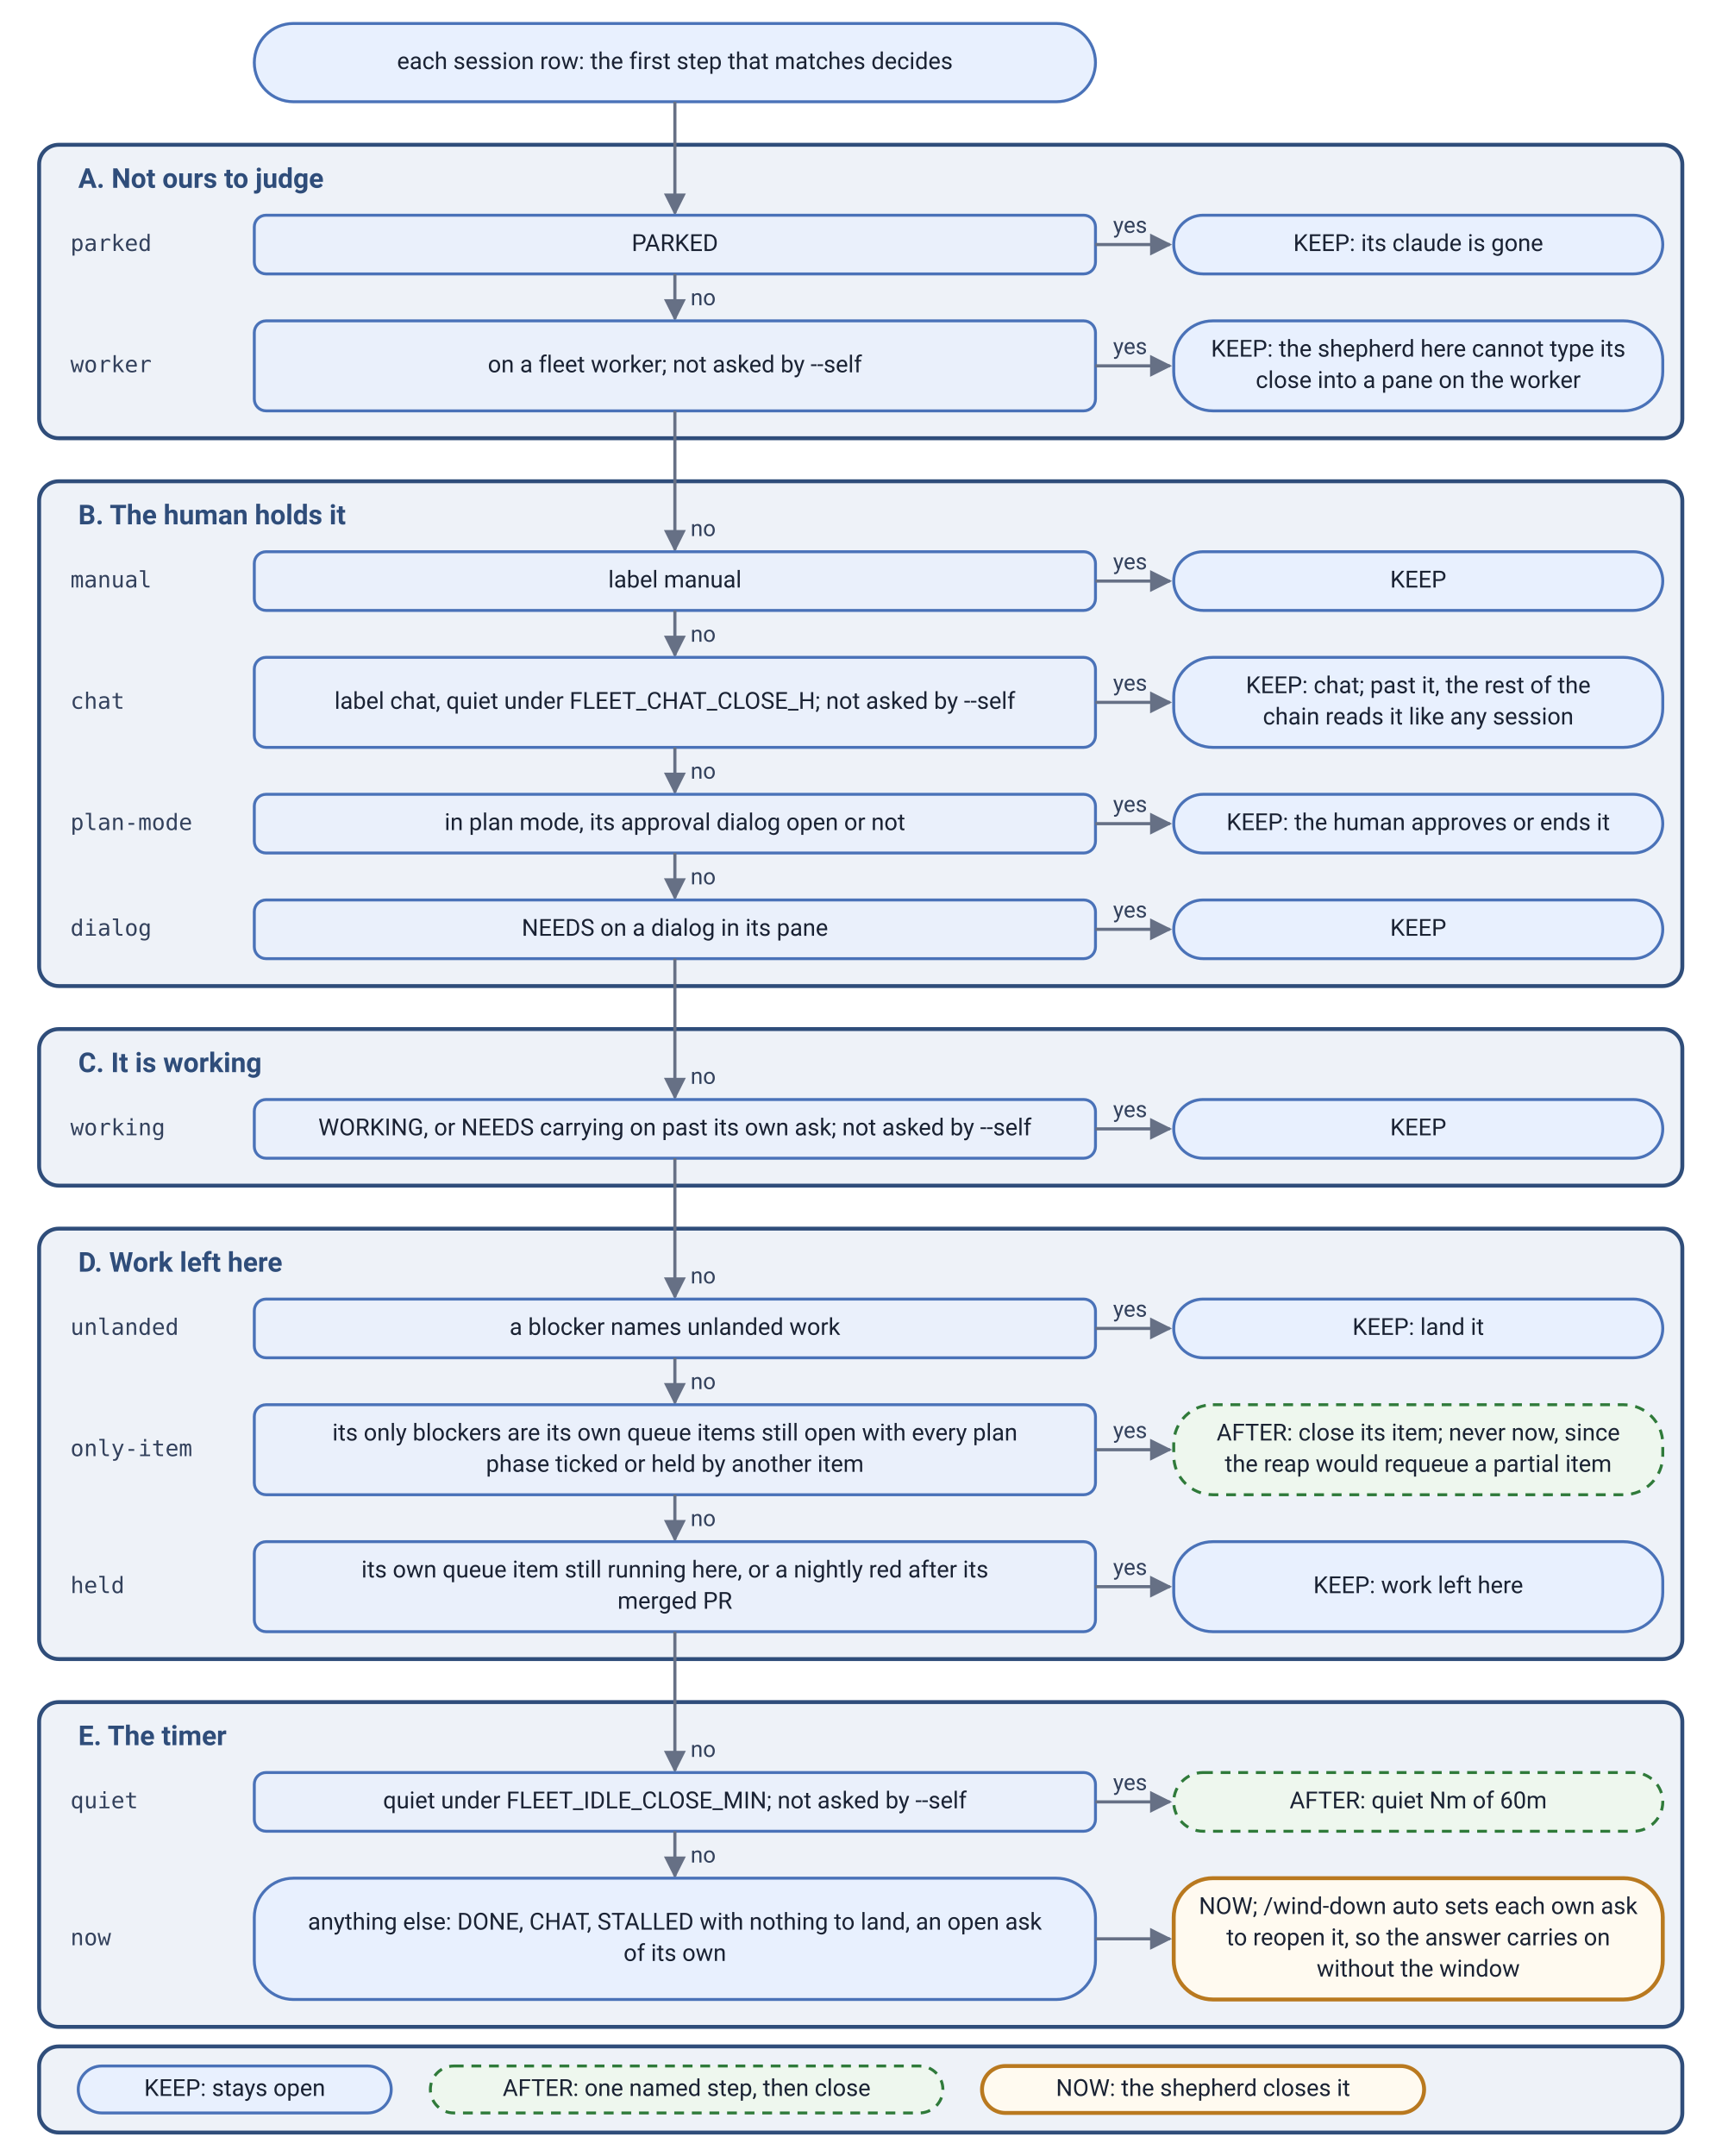
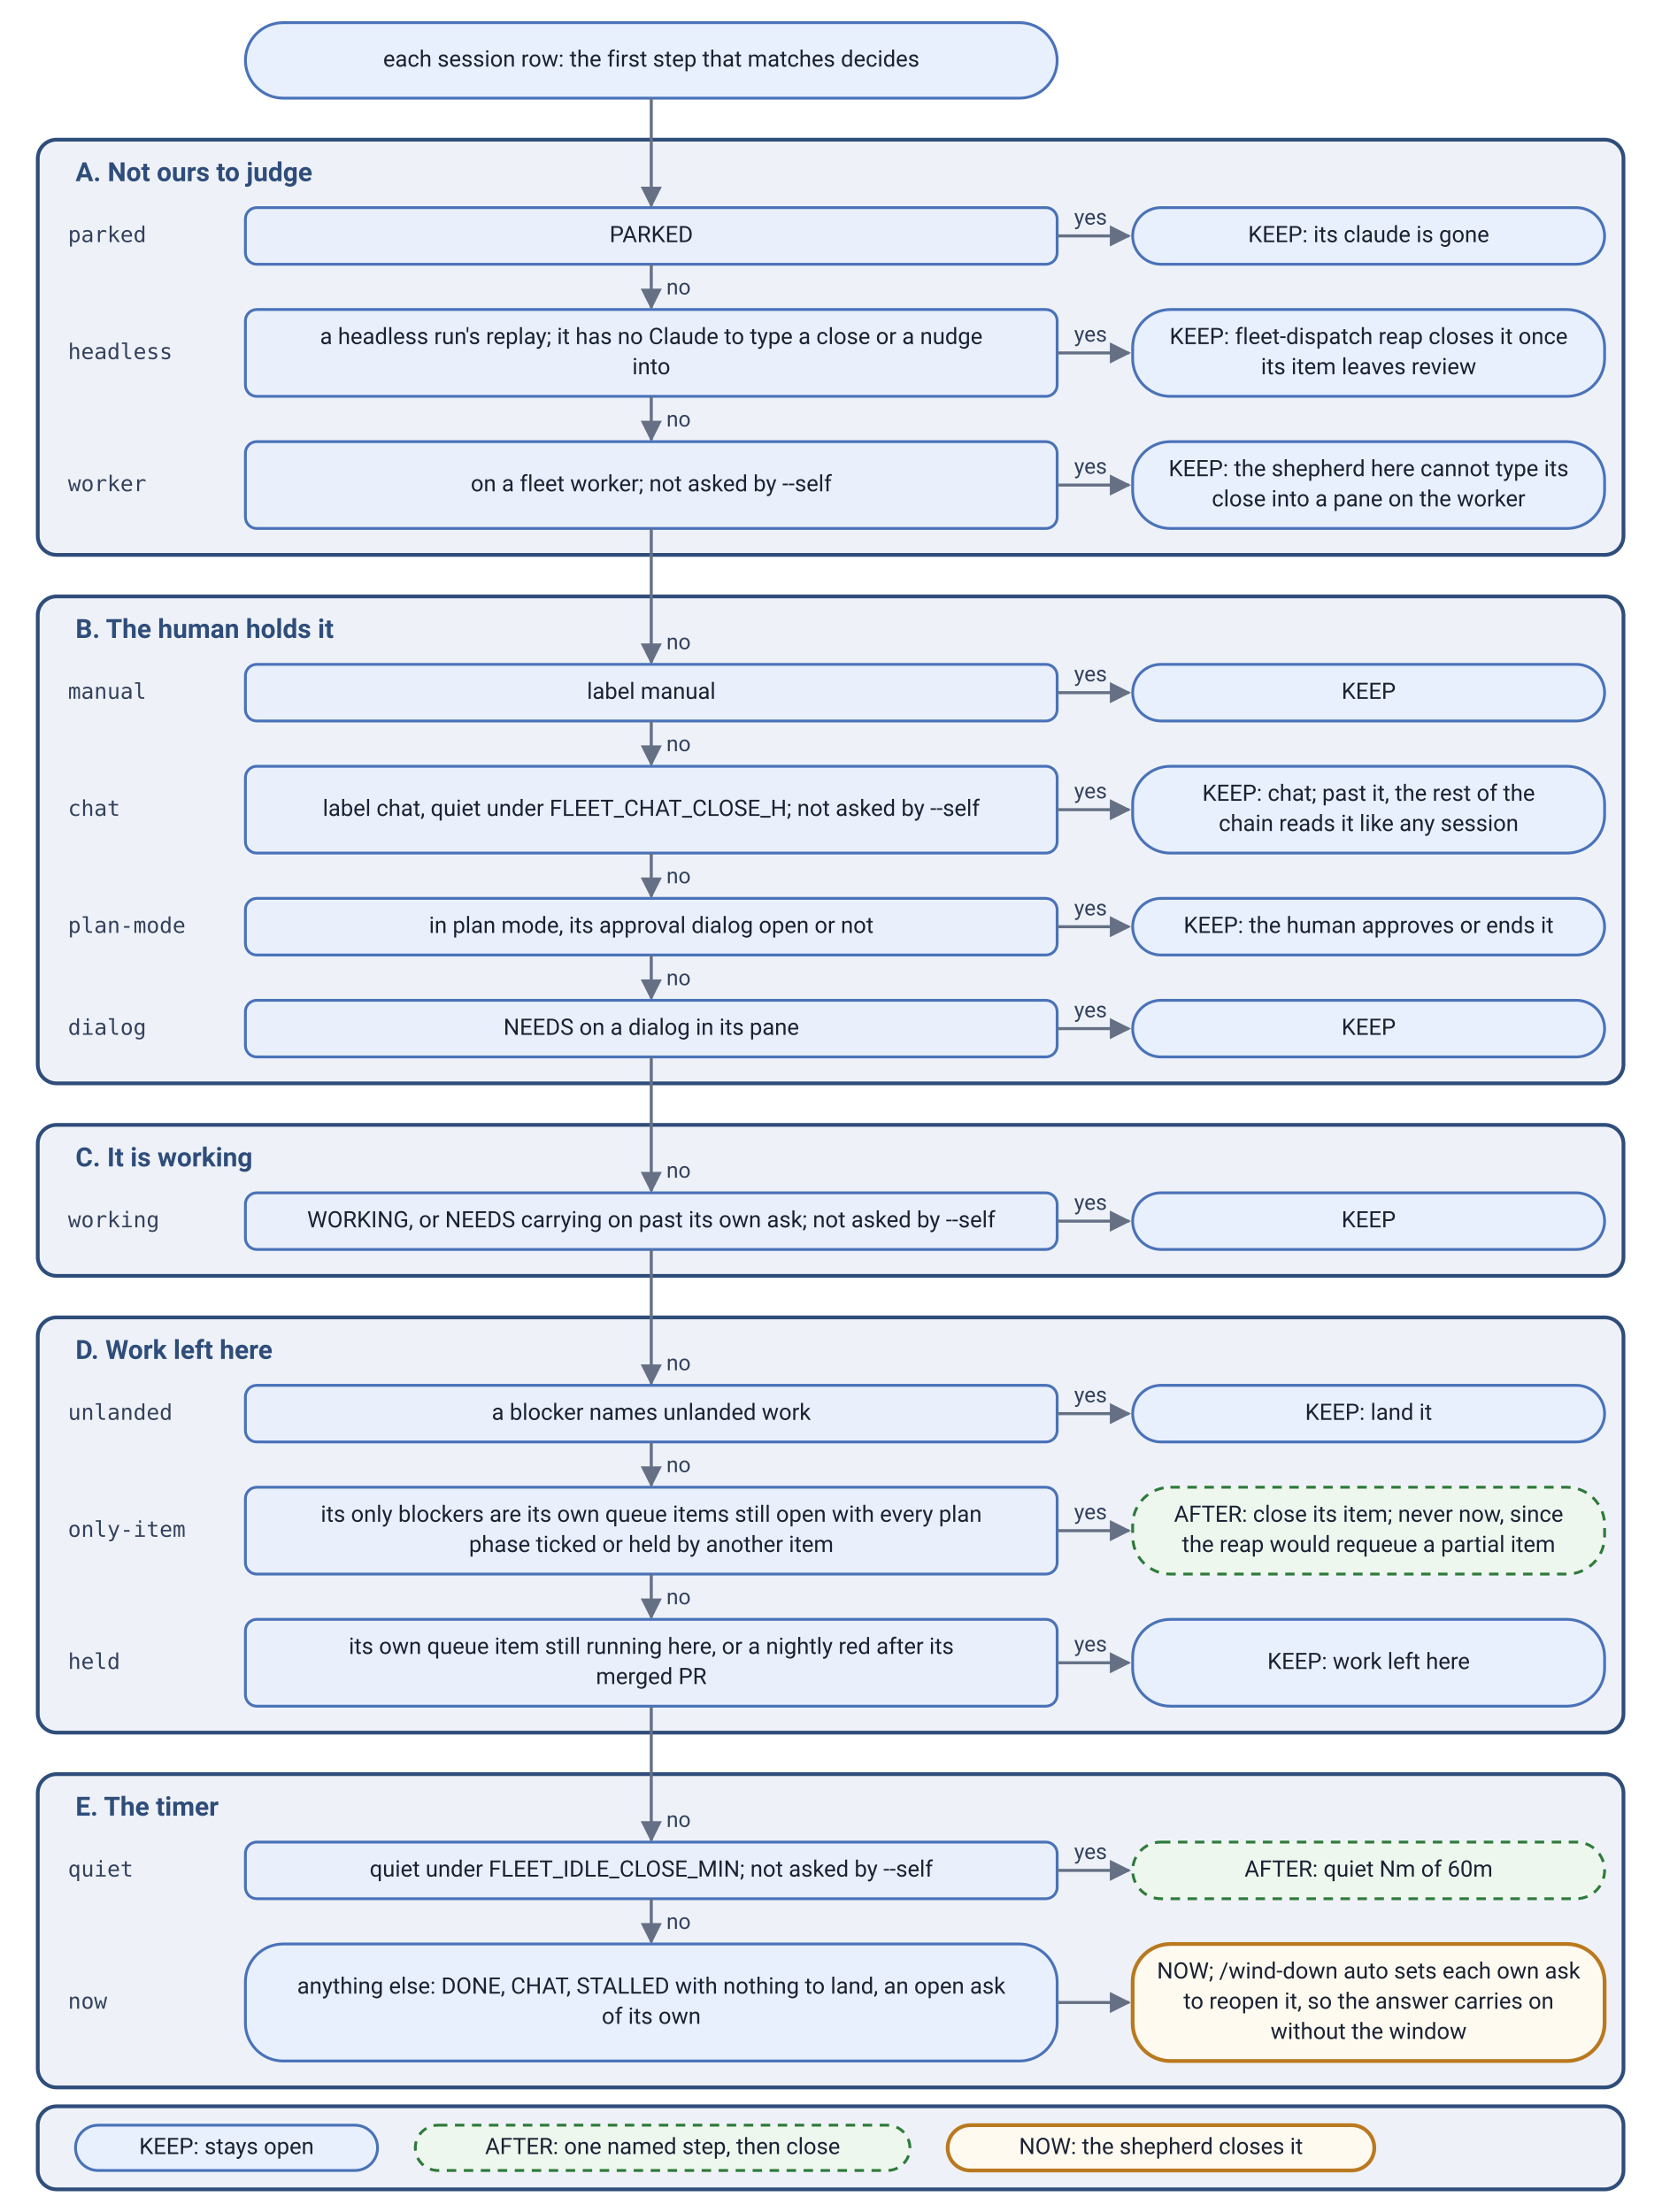
- <svg xmlns="http://www.w3.org/2000/svg" viewBox="0 0 880 1102" font-family="-apple-system, BlinkMacSystemFont, Segoe UI, Roboto, Helvetica, Arial, sans-serif">
+ <svg xmlns="http://www.w3.org/2000/svg" viewBox="0 0 880 1172" font-family="-apple-system, BlinkMacSystemFont, Segoe UI, Roboto, Helvetica, Arial, sans-serif">
  <defs>
    <marker id="arrow" viewBox="0 0 10 10" refX="9" refY="5" markerWidth="7" markerHeight="7" orient="auto-start-reverse">
      <path d="M0,0 L10,5 L0,10 z" fill="#667085" />
    </marker>
    <style>
      .lane { fill:#eef2f8; stroke:#2f4d7a; stroke-width:2; }
      .lane-title { font-size:14px; font-weight:600; fill:#2f4d7a; text-anchor:start; }
      .node { fill:#e8f0fe; stroke:#4a72b8; stroke-width:1.5; }
      .decision { fill:#eaf0fb; stroke:#4a72b8; stroke-width:1.5; }
      .keep { fill:#e8f0fe; stroke:#4a72b8; stroke-width:1.5; }
      .after { fill:#eef7ee; stroke:#2f7a3a; stroke-width:1.5; stroke-dasharray:5 4; }
      .now { fill:#fffaf0; stroke:#b9791f; stroke-width:2; }
      .label { font-size:14px; fill:#1a2233; text-anchor:middle; dominant-baseline:middle; }
      .label.sm { font-size:12px; }
      .step { font-size:11.5px; fill:#33415c; dominant-baseline:middle; font-family:ui-monospace, SFMono-Regular, Menlo, Consolas, monospace; }
      .edge { fill:none; stroke:#667085; stroke-width:1.6; marker-end:url(#arrow); }
      .elabel { font-size:11.5px; fill:#33415c; text-anchor:start; }
    </style>
  </defs>
  <rect class="node" x="130" y="12" width="430" height="40" rx="20" />
  <text class="label sm" x="345" y="32">each session row: the first step that matches decides</text>
-   <rect class="lane" x="20" y="74" width="840" height="150" rx="10" />
+   <rect class="lane" x="20" y="74" width="840" height="220" rx="10" />
  <text class="lane-title" x="40" y="96">A. Not ours to judge</text>
  <path class="edge" d="M345,52 V109" />
  <text class="step" x="36" y="125">parked</text>
  <rect class="decision" x="130" y="110" width="430" height="30" rx="6" />
  <text class="label sm" x="345" y="125">PARKED</text>
  <path class="edge" d="M560,125 H598" />
  <text class="elabel" x="569" y="119">yes</text>
  <rect class="keep" x="600" y="110" width="250" height="30" rx="15" />
  <text class="label sm" x="725" y="125">KEEP: its claude is gone</text>
  <path class="edge" d="M345,140 V163" />
  <text class="elabel" x="353" y="156">no</text>
-   <text class="step" x="36" y="187">worker</text>
+   <text class="step" x="36" y="187">headless</text>
  <rect class="decision" x="130" y="164" width="430" height="46" rx="6" />
-   <text class="label sm" x="345" y="187">on a fleet worker; not asked by --self</text>
+   <text class="label sm" x="345" y="179">a headless run's replay; it has no Claude to type a close or a nudge</text>
+   <text class="label sm" x="345" y="195">into</text>
  <path class="edge" d="M560,187 H598" />
  <text class="elabel" x="569" y="181">yes</text>
  <rect class="keep" x="600" y="164" width="250" height="46" rx="20" />
-   <text class="label sm" x="725" y="179">KEEP: the shepherd here cannot type its</text>
-   <text class="label sm" x="725" y="195">close into a pane on the worker</text>
-   <rect class="lane" x="20" y="246" width="840" height="258" rx="10" />
-   <text class="lane-title" x="40" y="268">B. The human holds it</text>
-   <path class="edge" d="M345,210 V281" />
-   <text class="elabel" x="353" y="274">no</text>
-   <text class="step" x="36" y="297">manual</text>
-   <rect class="decision" x="130" y="282" width="430" height="30" rx="6" />
-   <text class="label sm" x="345" y="297">label manual</text>
-   <path class="edge" d="M560,297 H598" />
-   <text class="elabel" x="569" y="291">yes</text>
-   <rect class="keep" x="600" y="282" width="250" height="30" rx="15" />
-   <text class="label sm" x="725" y="297">KEEP</text>
-   <path class="edge" d="M345,312 V335" />
-   <text class="elabel" x="353" y="328">no</text>
-   <text class="step" x="36" y="359">chat</text>
-   <rect class="decision" x="130" y="336" width="430" height="46" rx="6" />
-   <text class="label sm" x="345" y="359">label chat, quiet under FLEET_CHAT_CLOSE_H; not asked by --self</text>
-   <path class="edge" d="M560,359 H598" />
-   <text class="elabel" x="569" y="353">yes</text>
-   <rect class="keep" x="600" y="336" width="250" height="46" rx="20" />
-   <text class="label sm" x="725" y="351">KEEP: chat; past it, the rest of the</text>
-   <text class="label sm" x="725" y="367">chain reads it like any session</text>
+   <text class="label sm" x="725" y="179">KEEP: fleet-dispatch reap closes it once</text>
+   <text class="label sm" x="725" y="195">its item leaves review</text>
+   <path class="edge" d="M345,210 V233" />
+   <text class="elabel" x="353" y="226">no</text>
+   <text class="step" x="36" y="257">worker</text>
+   <rect class="decision" x="130" y="234" width="430" height="46" rx="6" />
+   <text class="label sm" x="345" y="257">on a fleet worker; not asked by --self</text>
+   <path class="edge" d="M560,257 H598" />
+   <text class="elabel" x="569" y="251">yes</text>
+   <rect class="keep" x="600" y="234" width="250" height="46" rx="20" />
+   <text class="label sm" x="725" y="249">KEEP: the shepherd here cannot type its</text>
+   <text class="label sm" x="725" y="265">close into a pane on the worker</text>
+   <rect class="lane" x="20" y="316" width="840" height="258" rx="10" />
+   <text class="lane-title" x="40" y="338">B. The human holds it</text>
+   <path class="edge" d="M345,280 V351" />
+   <text class="elabel" x="353" y="344">no</text>
+   <text class="step" x="36" y="367">manual</text>
+   <rect class="decision" x="130" y="352" width="430" height="30" rx="6" />
+   <text class="label sm" x="345" y="367">label manual</text>
+   <path class="edge" d="M560,367 H598" />
+   <text class="elabel" x="569" y="361">yes</text>
+   <rect class="keep" x="600" y="352" width="250" height="30" rx="15" />
+   <text class="label sm" x="725" y="367">KEEP</text>
  <path class="edge" d="M345,382 V405" />
  <text class="elabel" x="353" y="398">no</text>
-   <text class="step" x="36" y="421">plan-mode</text>
-   <rect class="decision" x="130" y="406" width="430" height="30" rx="6" />
-   <text class="label sm" x="345" y="421">in plan mode, its approval dialog open or not</text>
-   <path class="edge" d="M560,421 H598" />
-   <text class="elabel" x="569" y="415">yes</text>
-   <rect class="keep" x="600" y="406" width="250" height="30" rx="15" />
-   <text class="label sm" x="725" y="421">KEEP: the human approves or ends it</text>
-   <path class="edge" d="M345,436 V459" />
-   <text class="elabel" x="353" y="452">no</text>
-   <text class="step" x="36" y="475">dialog</text>
-   <rect class="decision" x="130" y="460" width="430" height="30" rx="6" />
-   <text class="label sm" x="345" y="475">NEEDS on a dialog in its pane</text>
-   <path class="edge" d="M560,475 H598" />
-   <text class="elabel" x="569" y="469">yes</text>
-   <rect class="keep" x="600" y="460" width="250" height="30" rx="15" />
-   <text class="label sm" x="725" y="475">KEEP</text>
-   <rect class="lane" x="20" y="526" width="840" height="80" rx="10" />
-   <text class="lane-title" x="40" y="548">C. It is working</text>
-   <path class="edge" d="M345,490 V561" />
-   <text class="elabel" x="353" y="554">no</text>
-   <text class="step" x="36" y="577">working</text>
-   <rect class="decision" x="130" y="562" width="430" height="30" rx="6" />
-   <text class="label sm" x="345" y="577">WORKING, or NEEDS carrying on past its own ask; not asked by --self</text>
-   <path class="edge" d="M560,577 H598" />
-   <text class="elabel" x="569" y="571">yes</text>
-   <rect class="keep" x="600" y="562" width="250" height="30" rx="15" />
-   <text class="label sm" x="725" y="577">KEEP</text>
-   <rect class="lane" x="20" y="628" width="840" height="220" rx="10" />
-   <text class="lane-title" x="40" y="650">D. Work left here</text>
-   <path class="edge" d="M345,592 V663" />
-   <text class="elabel" x="353" y="656">no</text>
-   <text class="step" x="36" y="679">unlanded</text>
-   <rect class="decision" x="130" y="664" width="430" height="30" rx="6" />
-   <text class="label sm" x="345" y="679">a blocker names unlanded work</text>
-   <path class="edge" d="M560,679 H598" />
-   <text class="elabel" x="569" y="673">yes</text>
-   <rect class="keep" x="600" y="664" width="250" height="30" rx="15" />
-   <text class="label sm" x="725" y="679">KEEP: land it</text>
-   <path class="edge" d="M345,694 V717" />
-   <text class="elabel" x="353" y="710">no</text>
-   <text class="step" x="36" y="741">only-item</text>
-   <rect class="decision" x="130" y="718" width="430" height="46" rx="6" />
-   <text class="label sm" x="345" y="733">its only blockers are its own queue items still open with every plan</text>
-   <text class="label sm" x="345" y="749">phase ticked or held by another item</text>
-   <path class="edge" d="M560,741 H598" />
-   <text class="elabel" x="569" y="735">yes</text>
-   <rect class="after" x="600" y="718" width="250" height="46" rx="20" />
-   <text class="label sm" x="725" y="733">AFTER: close its item; never now, since</text>
-   <text class="label sm" x="725" y="749">the reap would requeue a partial item</text>
+   <text class="step" x="36" y="429">chat</text>
+   <rect class="decision" x="130" y="406" width="430" height="46" rx="6" />
+   <text class="label sm" x="345" y="429">label chat, quiet under FLEET_CHAT_CLOSE_H; not asked by --self</text>
+   <path class="edge" d="M560,429 H598" />
+   <text class="elabel" x="569" y="423">yes</text>
+   <rect class="keep" x="600" y="406" width="250" height="46" rx="20" />
+   <text class="label sm" x="725" y="421">KEEP: chat; past it, the rest of the</text>
+   <text class="label sm" x="725" y="437">chain reads it like any session</text>
+   <path class="edge" d="M345,452 V475" />
+   <text class="elabel" x="353" y="468">no</text>
+   <text class="step" x="36" y="491">plan-mode</text>
+   <rect class="decision" x="130" y="476" width="430" height="30" rx="6" />
+   <text class="label sm" x="345" y="491">in plan mode, its approval dialog open or not</text>
+   <path class="edge" d="M560,491 H598" />
+   <text class="elabel" x="569" y="485">yes</text>
+   <rect class="keep" x="600" y="476" width="250" height="30" rx="15" />
+   <text class="label sm" x="725" y="491">KEEP: the human approves or ends it</text>
+   <path class="edge" d="M345,506 V529" />
+   <text class="elabel" x="353" y="522">no</text>
+   <text class="step" x="36" y="545">dialog</text>
+   <rect class="decision" x="130" y="530" width="430" height="30" rx="6" />
+   <text class="label sm" x="345" y="545">NEEDS on a dialog in its pane</text>
+   <path class="edge" d="M560,545 H598" />
+   <text class="elabel" x="569" y="539">yes</text>
+   <rect class="keep" x="600" y="530" width="250" height="30" rx="15" />
+   <text class="label sm" x="725" y="545">KEEP</text>
+   <rect class="lane" x="20" y="596" width="840" height="80" rx="10" />
+   <text class="lane-title" x="40" y="618">C. It is working</text>
+   <path class="edge" d="M345,560 V631" />
+   <text class="elabel" x="353" y="624">no</text>
+   <text class="step" x="36" y="647">working</text>
+   <rect class="decision" x="130" y="632" width="430" height="30" rx="6" />
+   <text class="label sm" x="345" y="647">WORKING, or NEEDS carrying on past its own ask; not asked by --self</text>
+   <path class="edge" d="M560,647 H598" />
+   <text class="elabel" x="569" y="641">yes</text>
+   <rect class="keep" x="600" y="632" width="250" height="30" rx="15" />
+   <text class="label sm" x="725" y="647">KEEP</text>
+   <rect class="lane" x="20" y="698" width="840" height="220" rx="10" />
+   <text class="lane-title" x="40" y="720">D. Work left here</text>
+   <path class="edge" d="M345,662 V733" />
+   <text class="elabel" x="353" y="726">no</text>
+   <text class="step" x="36" y="749">unlanded</text>
+   <rect class="decision" x="130" y="734" width="430" height="30" rx="6" />
+   <text class="label sm" x="345" y="749">a blocker names unlanded work</text>
+   <path class="edge" d="M560,749 H598" />
+   <text class="elabel" x="569" y="743">yes</text>
+   <rect class="keep" x="600" y="734" width="250" height="30" rx="15" />
+   <text class="label sm" x="725" y="749">KEEP: land it</text>
  <path class="edge" d="M345,764 V787" />
  <text class="elabel" x="353" y="780">no</text>
-   <text class="step" x="36" y="811">held</text>
+   <text class="step" x="36" y="811">only-item</text>
  <rect class="decision" x="130" y="788" width="430" height="46" rx="6" />
-   <text class="label sm" x="345" y="803">its own queue item still running here, or a nightly red after its</text>
-   <text class="label sm" x="345" y="819">merged PR</text>
+   <text class="label sm" x="345" y="803">its only blockers are its own queue items still open with every plan</text>
+   <text class="label sm" x="345" y="819">phase ticked or held by another item</text>
  <path class="edge" d="M560,811 H598" />
  <text class="elabel" x="569" y="805">yes</text>
-   <rect class="keep" x="600" y="788" width="250" height="46" rx="20" />
-   <text class="label sm" x="725" y="811">KEEP: work left here</text>
-   <rect class="lane" x="20" y="870" width="840" height="166" rx="10" />
-   <text class="lane-title" x="40" y="892">E. The timer</text>
-   <path class="edge" d="M345,834 V905" />
-   <text class="elabel" x="353" y="898">no</text>
-   <text class="step" x="36" y="921">quiet</text>
-   <rect class="decision" x="130" y="906" width="430" height="30" rx="6" />
-   <text class="label sm" x="345" y="921">quiet under FLEET_IDLE_CLOSE_MIN; not asked by --self</text>
-   <path class="edge" d="M560,921 H598" />
-   <text class="elabel" x="569" y="915">yes</text>
-   <rect class="after" x="600" y="906" width="250" height="30" rx="15" />
-   <text class="label sm" x="725" y="921">AFTER: quiet Nm of 60m</text>
-   <path class="edge" d="M345,936 V959" />
-   <text class="elabel" x="353" y="952">no</text>
-   <text class="step" x="36" y="991">now</text>
-   <rect class="node" x="130" y="960" width="430" height="62" rx="20" />
-   <text class="label sm" x="345" y="983">anything else: DONE, CHAT, STALLED with nothing to land, an open ask</text>
-   <text class="label sm" x="345" y="999">of its own</text>
+   <rect class="after" x="600" y="788" width="250" height="46" rx="20" />
+   <text class="label sm" x="725" y="803">AFTER: close its item; never now, since</text>
+   <text class="label sm" x="725" y="819">the reap would requeue a partial item</text>
+   <path class="edge" d="M345,834 V857" />
+   <text class="elabel" x="353" y="850">no</text>
+   <text class="step" x="36" y="881">held</text>
+   <rect class="decision" x="130" y="858" width="430" height="46" rx="6" />
+   <text class="label sm" x="345" y="873">its own queue item still running here, or a nightly red after its</text>
+   <text class="label sm" x="345" y="889">merged PR</text>
+   <path class="edge" d="M560,881 H598" />
+   <text class="elabel" x="569" y="875">yes</text>
+   <rect class="keep" x="600" y="858" width="250" height="46" rx="20" />
+   <text class="label sm" x="725" y="881">KEEP: work left here</text>
+   <rect class="lane" x="20" y="940" width="840" height="166" rx="10" />
+   <text class="lane-title" x="40" y="962">E. The timer</text>
+   <path class="edge" d="M345,904 V975" />
+   <text class="elabel" x="353" y="968">no</text>
+   <text class="step" x="36" y="991">quiet</text>
+   <rect class="decision" x="130" y="976" width="430" height="30" rx="6" />
+   <text class="label sm" x="345" y="991">quiet under FLEET_IDLE_CLOSE_MIN; not asked by --self</text>
  <path class="edge" d="M560,991 H598" />
-   <rect class="now" x="600" y="960" width="250" height="62" rx="20" />
-   <text class="label sm" x="725" y="975">NOW; /wind-down auto sets each own ask</text>
-   <text class="label sm" x="725" y="991">to reopen it, so the answer carries on</text>
-   <text class="label sm" x="725" y="1007">without the window</text>
-   <rect class="lane" x="20" y="1046" width="840" height="44" rx="10" />
-   <rect class="keep" x="40" y="1056" width="160" height="24" rx="12" />
-   <text class="label sm" x="120" y="1068">KEEP: stays open</text>
-   <rect class="after" x="220" y="1056" width="262" height="24" rx="12" />
-   <text class="label sm" x="351" y="1068">AFTER: one named step, then close</text>
-   <rect class="now" x="502" y="1056" width="226" height="24" rx="12" />
-   <text class="label sm" x="615" y="1068">NOW: the shepherd closes it</text>
+   <text class="elabel" x="569" y="985">yes</text>
+   <rect class="after" x="600" y="976" width="250" height="30" rx="15" />
+   <text class="label sm" x="725" y="991">AFTER: quiet Nm of 60m</text>
+   <path class="edge" d="M345,1006 V1029" />
+   <text class="elabel" x="353" y="1022">no</text>
+   <text class="step" x="36" y="1061">now</text>
+   <rect class="node" x="130" y="1030" width="430" height="62" rx="20" />
+   <text class="label sm" x="345" y="1053">anything else: DONE, CHAT, STALLED with nothing to land, an open ask</text>
+   <text class="label sm" x="345" y="1069">of its own</text>
+   <path class="edge" d="M560,1061 H598" />
+   <rect class="now" x="600" y="1030" width="250" height="62" rx="20" />
+   <text class="label sm" x="725" y="1045">NOW; /wind-down auto sets each own ask</text>
+   <text class="label sm" x="725" y="1061">to reopen it, so the answer carries on</text>
+   <text class="label sm" x="725" y="1077">without the window</text>
+   <rect class="lane" x="20" y="1116" width="840" height="44" rx="10" />
+   <rect class="keep" x="40" y="1126" width="160" height="24" rx="12" />
+   <text class="label sm" x="120" y="1138">KEEP: stays open</text>
+   <rect class="after" x="220" y="1126" width="262" height="24" rx="12" />
+   <text class="label sm" x="351" y="1138">AFTER: one named step, then close</text>
+   <rect class="now" x="502" y="1126" width="226" height="24" rx="12" />
+   <text class="label sm" x="615" y="1138">NOW: the shepherd closes it</text>
</svg>
